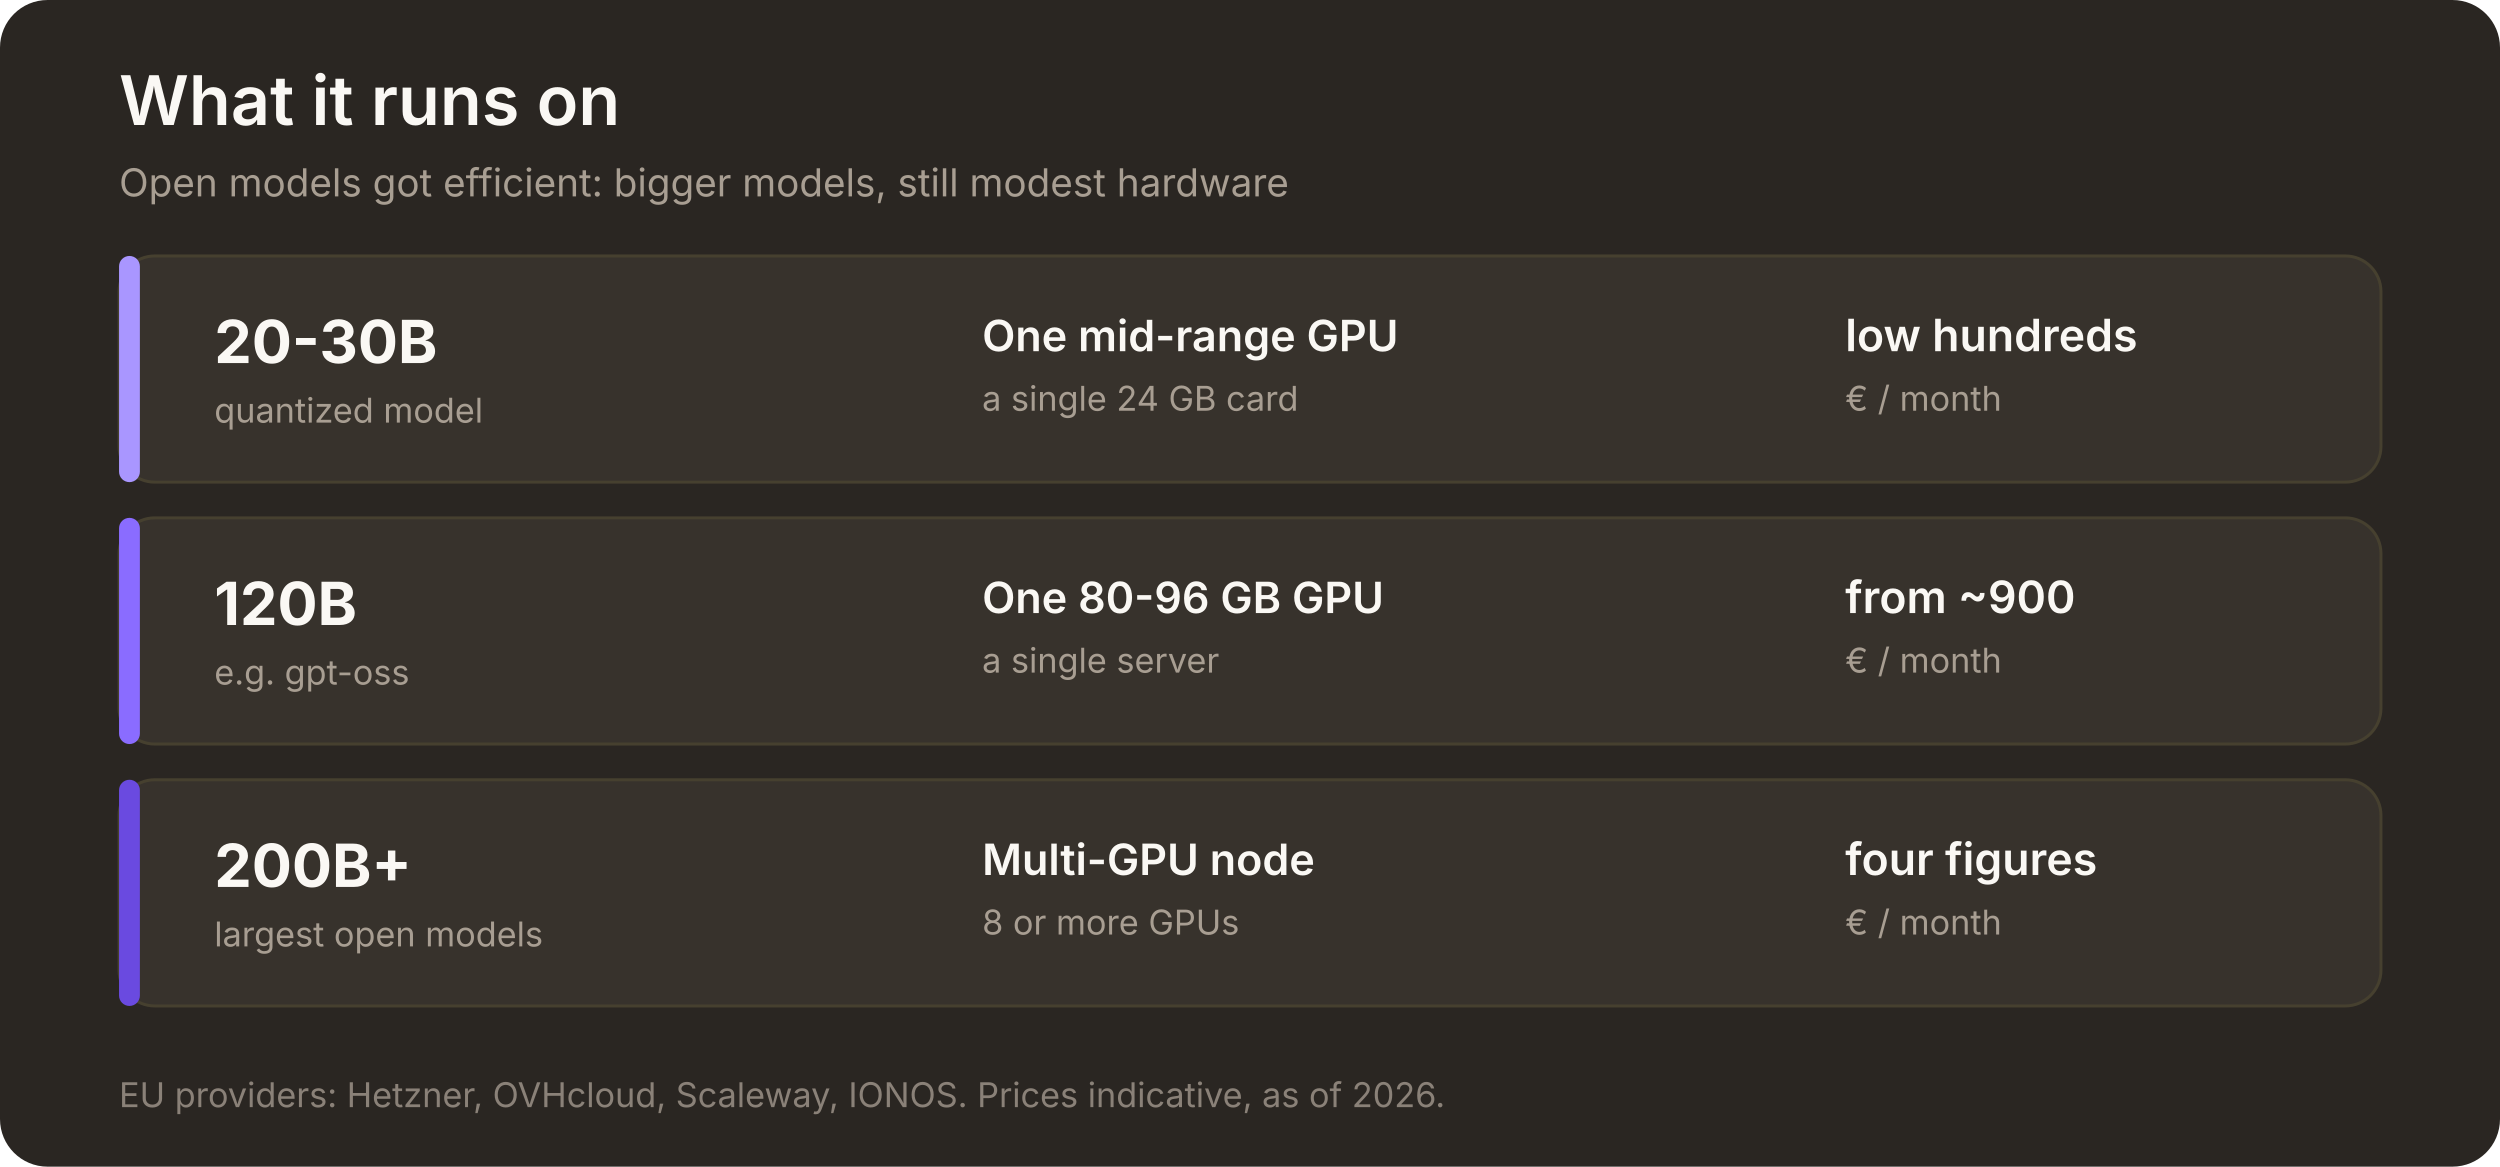
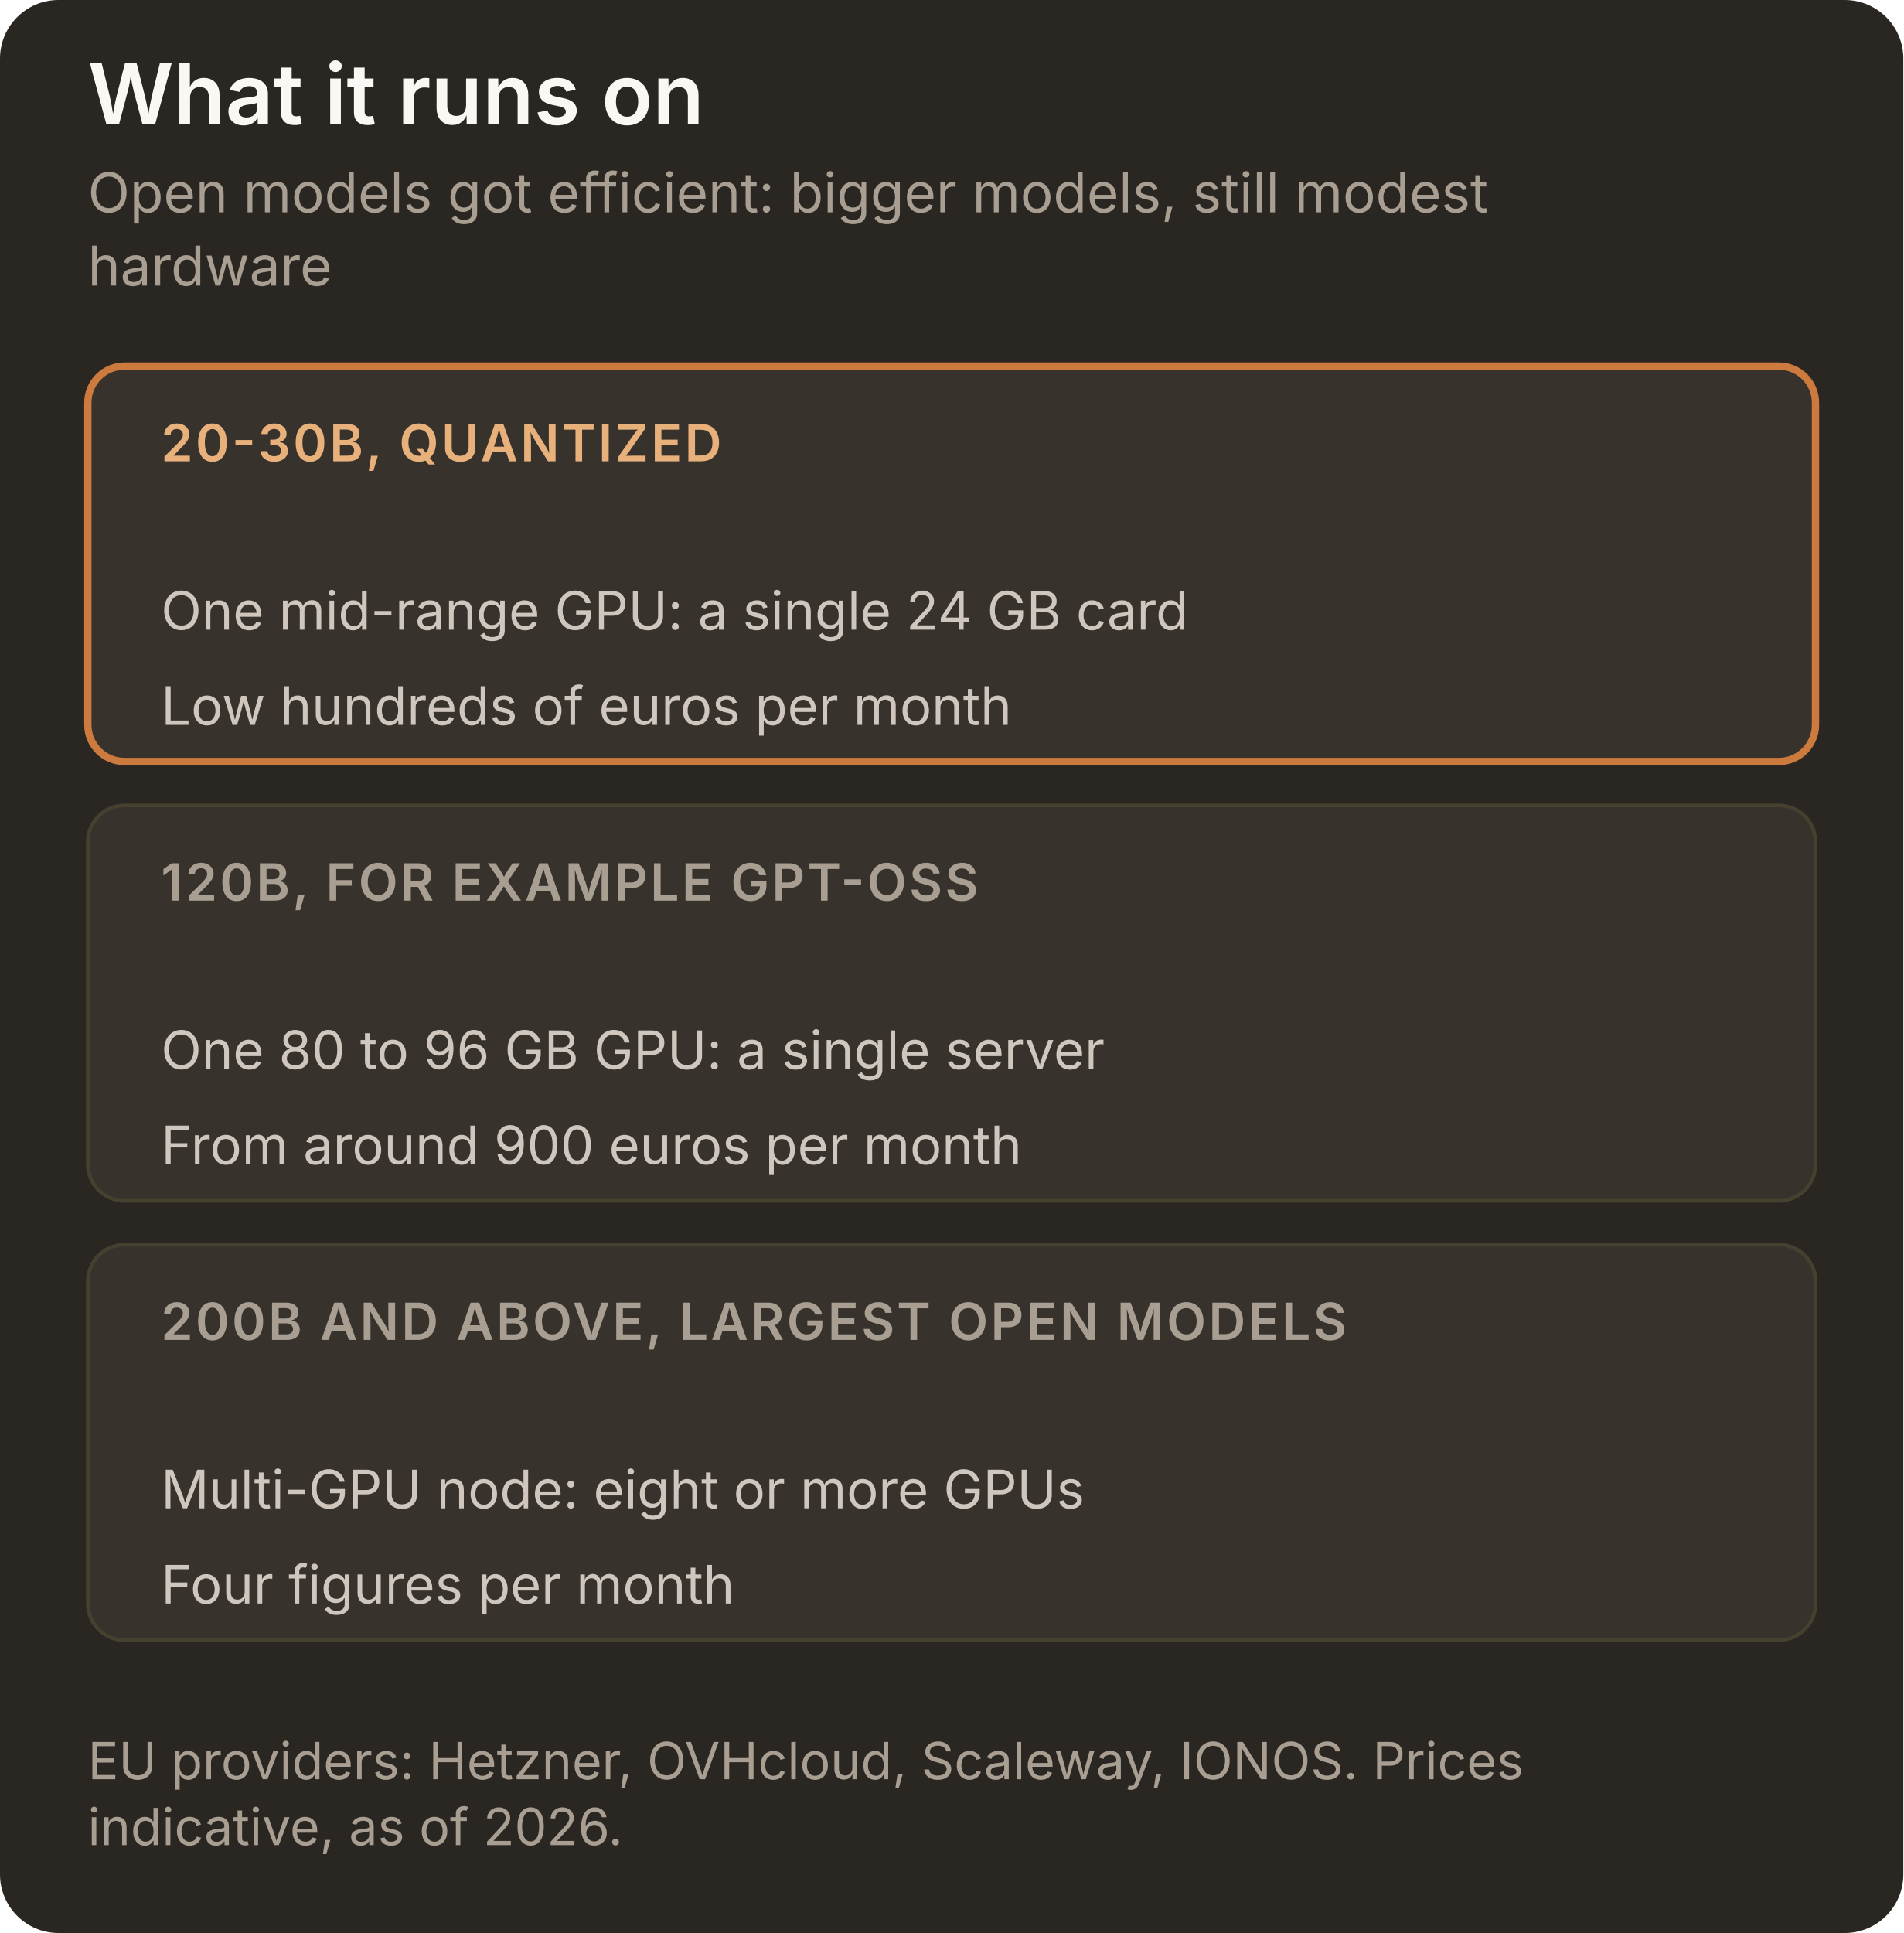
- <svg xmlns="http://www.w3.org/2000/svg" viewBox="0 0 840 392" role="img" aria-label="What open models run on. A 20 to 30 billion parameter quantized model runs on one mid-range GPU with 24 GB for low hundreds of euros a month. A 120 billion parameter model such as gpt-oss runs on a single 80 to 96 GB GPU from about 900 euros a month. The largest open models of 200 billion parameters and up need a multi-GPU node costing four figures a month. Providers include Hetzner, OVHcloud, Scaleway and IONOS.">
-   <rect x="0" y="0" width="840" height="392" rx="16" fill="#2a2622" />
-   <text x="40" y="42" font-family="'Inter', system-ui, -apple-system, sans-serif" font-size="23" font-weight="600" fill="#faf8f4">What it runs on</text>
-   <text x="40" y="66" font-family="'Inter', system-ui, sans-serif" font-size="13" fill="#a89e92">Open models got efficient: bigger models, still modest hardware</text>
-   <rect x="40" y="86" width="760" height="76" rx="12" fill="#37322c" stroke="#46402f" />
-   <rect x="40" y="86" width="7" height="76" rx="3.5" fill="#a996ff" />
-   <text x="72" y="122" font-family="'Inter', system-ui, sans-serif" font-size="20" font-weight="700" fill="#faf8f4">20-30B</text>
-   <text x="72" y="142" font-family="'Inter', system-ui, sans-serif" font-size="11.5" fill="#a89e92">quantized model</text>
-   <text x="330" y="118" font-family="'Inter', system-ui, sans-serif" font-size="14.5" font-weight="600" fill="#faf8f4">One mid-range GPU</text>
-   <text x="330" y="138" font-family="'Inter', system-ui, sans-serif" font-size="11.5" fill="#a89e92">a single 24 GB card</text>
-   <text x="620" y="118" font-family="'Inter', system-ui, sans-serif" font-size="15" font-weight="600" fill="#faf8f4">low hundreds</text>
-   <text x="620" y="138" font-family="'Inter', system-ui, sans-serif" font-size="11.5" fill="#a89e92">€ / month</text>
-   <rect x="40" y="174" width="760" height="76" rx="12" fill="#37322c" stroke="#46402f" />
-   <rect x="40" y="174" width="7" height="76" rx="3.5" fill="#8a6cff" />
-   <text x="72" y="210" font-family="'Inter', system-ui, sans-serif" font-size="20" font-weight="700" fill="#faf8f4">120B</text>
-   <text x="72" y="230" font-family="'Inter', system-ui, sans-serif" font-size="11.5" fill="#a89e92">e.g. gpt-oss</text>
-   <text x="330" y="206" font-family="'Inter', system-ui, sans-serif" font-size="14.5" font-weight="600" fill="#faf8f4">One 80-96 GB GPU</text>
-   <text x="330" y="226" font-family="'Inter', system-ui, sans-serif" font-size="11.5" fill="#a89e92">a single server</text>
-   <text x="620" y="206" font-family="'Inter', system-ui, sans-serif" font-size="15" font-weight="600" fill="#faf8f4">from ~900</text>
-   <text x="620" y="226" font-family="'Inter', system-ui, sans-serif" font-size="11.5" fill="#a89e92">€ / month</text>
-   <rect x="40" y="262" width="760" height="76" rx="12" fill="#37322c" stroke="#46402f" />
-   <rect x="40" y="262" width="7" height="76" rx="3.5" fill="#6a4ae0" />
-   <text x="72" y="298" font-family="'Inter', system-ui, sans-serif" font-size="20" font-weight="700" fill="#faf8f4">200B+</text>
-   <text x="72" y="318" font-family="'Inter', system-ui, sans-serif" font-size="11.5" fill="#a89e92">largest open models</text>
-   <text x="330" y="294" font-family="'Inter', system-ui, sans-serif" font-size="14.5" font-weight="600" fill="#faf8f4">Multi-GPU node</text>
-   <text x="330" y="314" font-family="'Inter', system-ui, sans-serif" font-size="11.5" fill="#a89e92">8 or more GPUs</text>
-   <text x="620" y="294" font-family="'Inter', system-ui, sans-serif" font-size="15" font-weight="600" fill="#faf8f4">four figures</text>
-   <text x="620" y="314" font-family="'Inter', system-ui, sans-serif" font-size="11.5" fill="#a89e92">€ / month</text>
-   <text x="40" y="372" font-family="'Inter', system-ui, sans-serif" font-size="11.5" fill="#8a8178">EU providers: Hetzner, OVHcloud, Scaleway, IONOS. Prices indicative, as of 2026.</text>
+ <svg xmlns="http://www.w3.org/2000/svg" viewBox="0 0 520 528" role="img" aria-label="Hardware ladder for open models: 20 to 30 billion parameters quantized run on one mid-range 24 GB GPU for low hundreds of euros a month; 120 billion on a single 80 to 96 GB GPU from around 900 euros; 200 billion and above on a multi-GPU node in the four figures.">
+   <defs>
+     <marker id="ar" markerWidth="8" markerHeight="8" refX="6" refY="3" orient="auto">
+       <path d="M0,0 L6,3 L0,6 Z" fill="#a89e92" />
+     </marker>
+   </defs>
+   <rect x="0" y="0" width="520" height="528" rx="16" fill="#2a2622" />
+   <text x="24" y="34" font-family="'Inter', system-ui, -apple-system, sans-serif" font-size="23" fill="#faf8f4" font-weight="600">What it runs on</text>
+   <text x="24" y="58" font-family="'Inter', system-ui, -apple-system, sans-serif" font-size="15" fill="#a89e92">Open models got efficient: bigger models, still modest</text>
+   <text x="24" y="78" font-family="'Inter', system-ui, -apple-system, sans-serif" font-size="15" fill="#a89e92">hardware</text>
+   <rect x="24" y="100" width="472" height="108" rx="10" fill="#37322c" stroke="#cc7a3e" stroke-width="2" />
+   <text x="44" y="126" font-family="'Inter', system-ui, -apple-system, sans-serif" font-size="14" fill="#e8b07a" font-weight="600" letter-spacing="0.05em">20-30B, QUANTIZED</text>
+   <text x="44" y="172" font-family="'Inter', system-ui, -apple-system, sans-serif" font-size="14.5" fill="#cfc7be">One mid-range GPU: a single 24 GB card</text>
+   <text x="44" y="198" font-family="'Inter', system-ui, -apple-system, sans-serif" font-size="14.5" fill="#cfc7be">Low hundreds of euros per month</text>
+   <rect x="24" y="220" width="472" height="108" rx="10" fill="#37322c" stroke="#46402f" stroke-width="1" />
+   <text x="44" y="246" font-family="'Inter', system-ui, -apple-system, sans-serif" font-size="14" fill="#a89e92" font-weight="600" letter-spacing="0.05em">120B, FOR EXAMPLE GPT-OSS</text>
+   <text x="44" y="292" font-family="'Inter', system-ui, -apple-system, sans-serif" font-size="14.5" fill="#cfc7be">One 80 to 96 GB GPU: a single server</text>
+   <text x="44" y="318" font-family="'Inter', system-ui, -apple-system, sans-serif" font-size="14.5" fill="#cfc7be">From around 900 euros per month</text>
+   <rect x="24" y="340" width="472" height="108" rx="10" fill="#37322c" stroke="#46402f" stroke-width="1" />
+   <text x="44" y="366" font-family="'Inter', system-ui, -apple-system, sans-serif" font-size="14" fill="#a89e92" font-weight="600" letter-spacing="0.05em">200B AND ABOVE, LARGEST OPEN MODELS</text>
+   <text x="44" y="412" font-family="'Inter', system-ui, -apple-system, sans-serif" font-size="14.5" fill="#cfc7be">Multi-GPU node: eight or more GPUs</text>
+   <text x="44" y="438" font-family="'Inter', system-ui, -apple-system, sans-serif" font-size="14.5" fill="#cfc7be">Four figures per month</text>
+   <text x="24" y="486" font-family="'Inter', system-ui, -apple-system, sans-serif" font-size="14" fill="#a89e92">EU providers: Hetzner, OVHcloud, Scaleway, IONOS. Prices</text>
+   <text x="24" y="504" font-family="'Inter', system-ui, -apple-system, sans-serif" font-size="14" fill="#a89e92">indicative, as of 2026.</text>
</svg>
